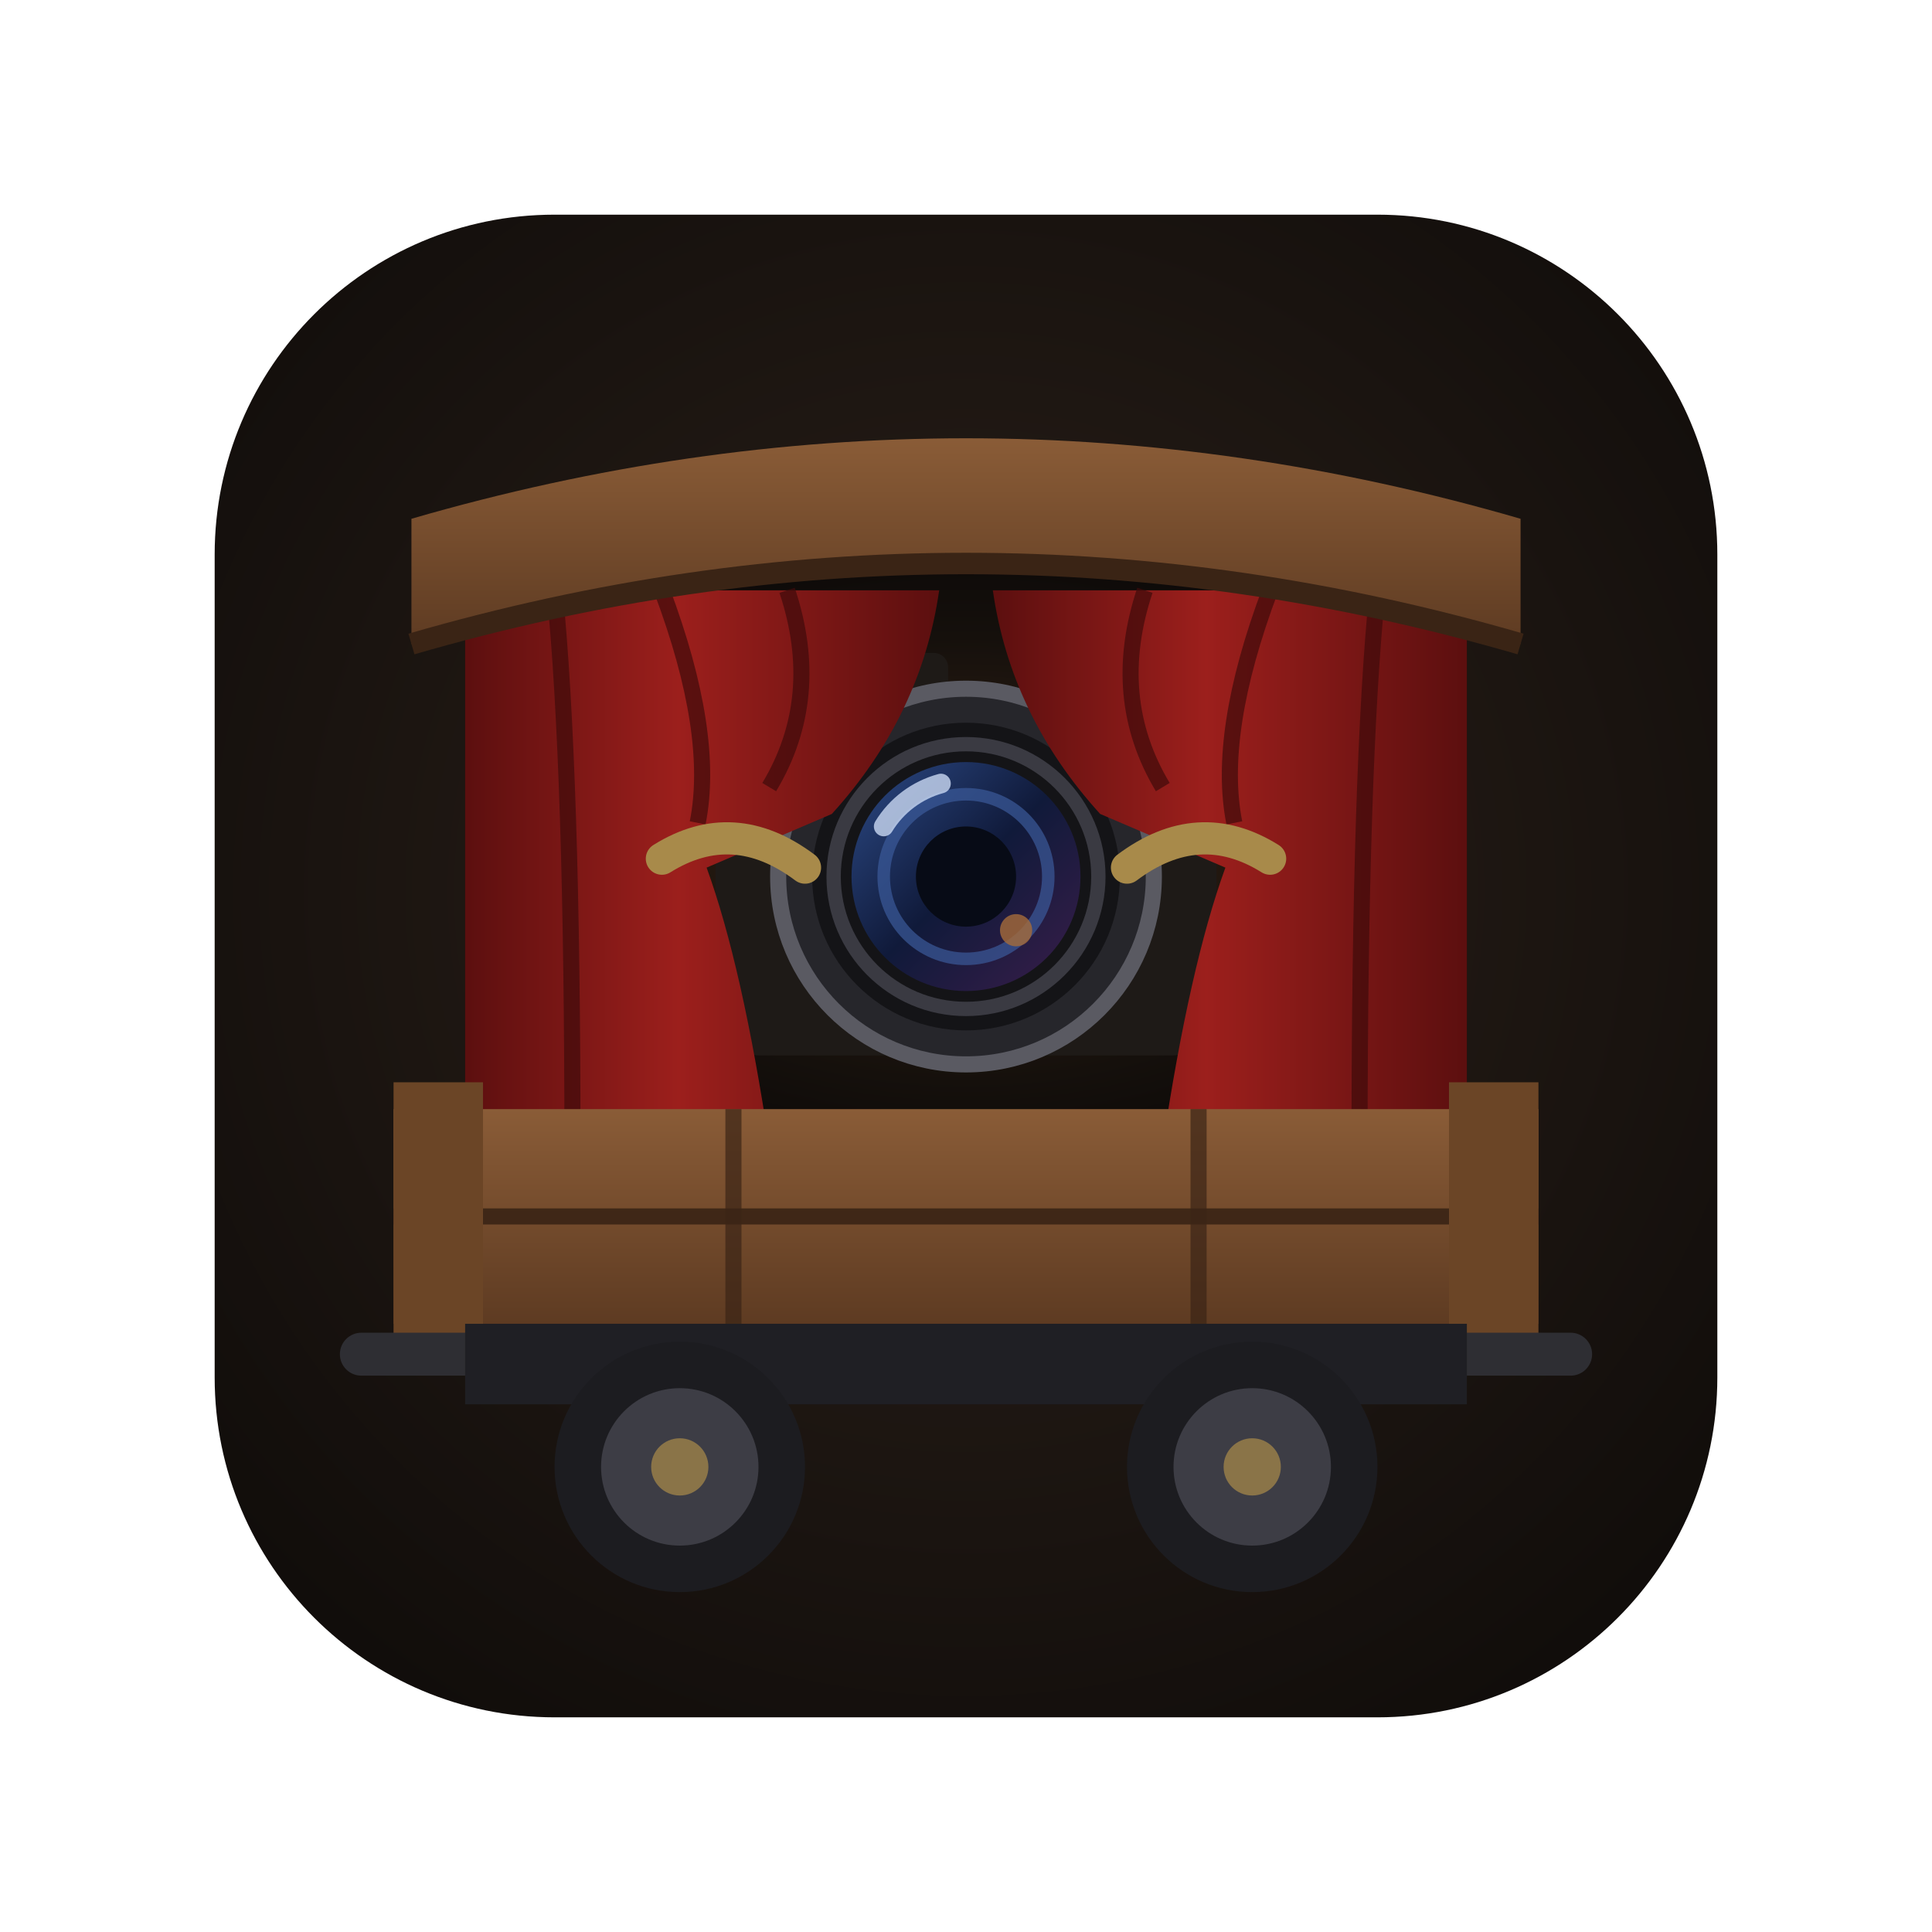
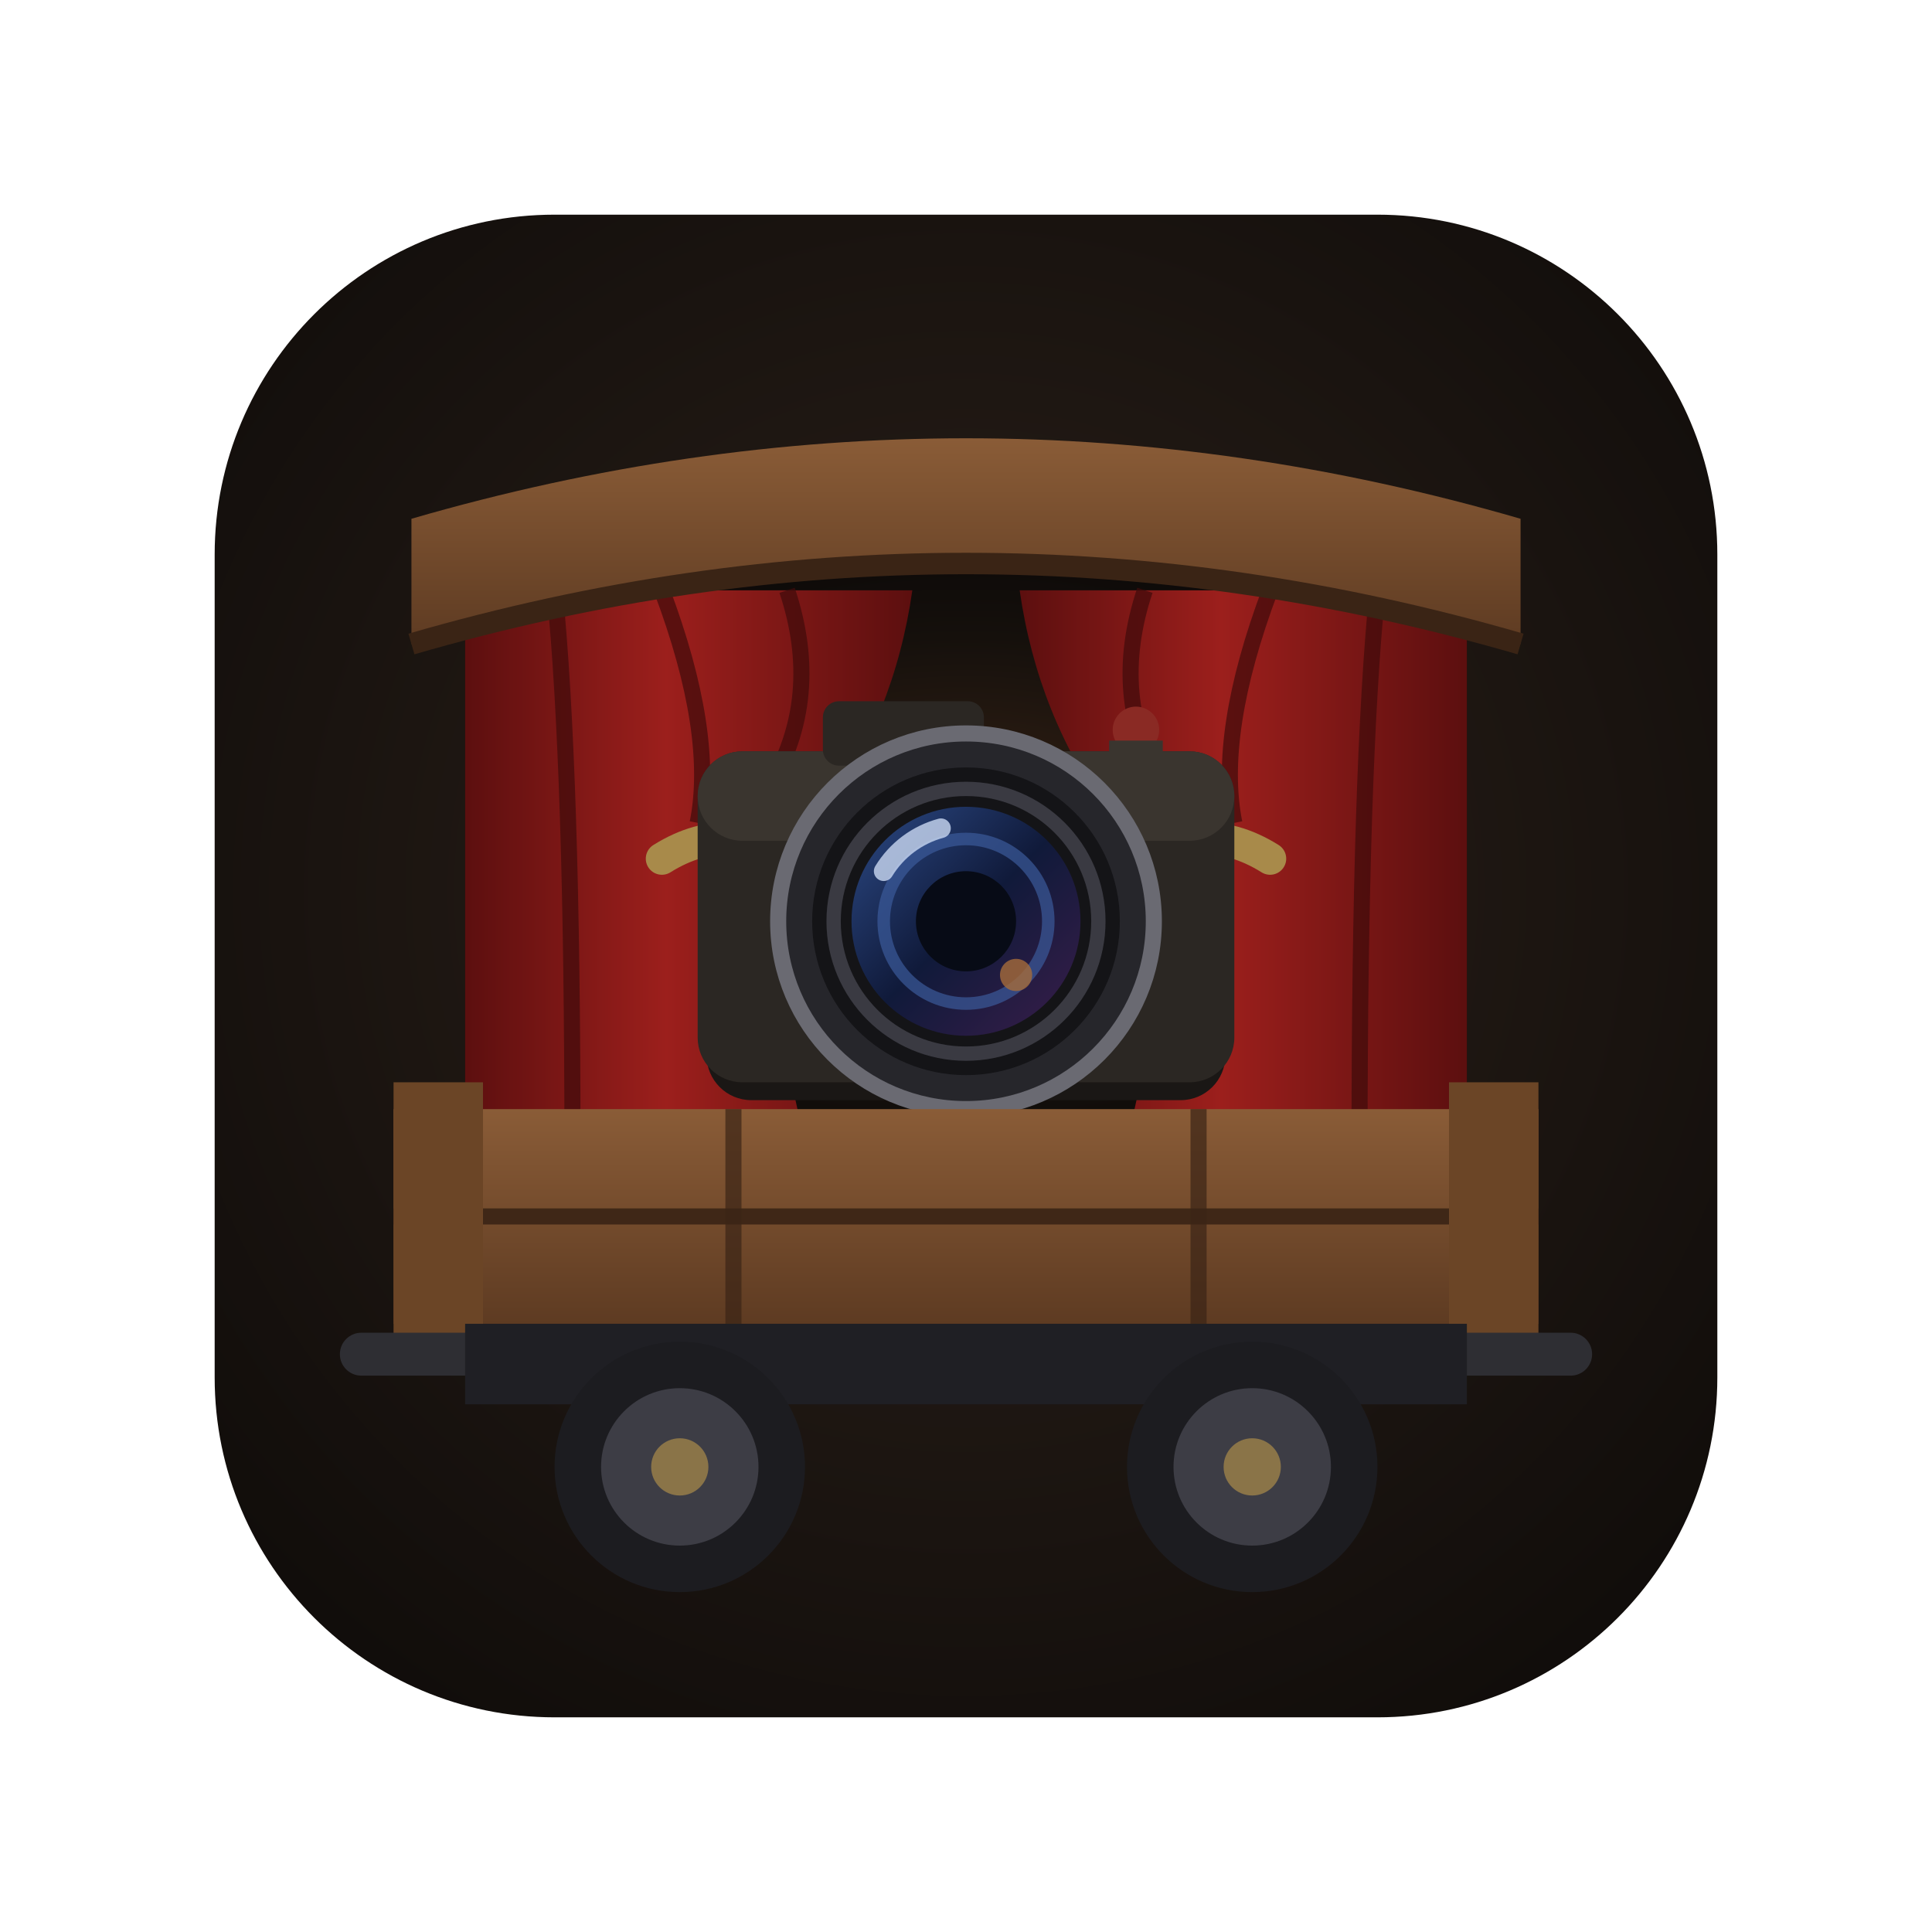
<svg xmlns="http://www.w3.org/2000/svg" viewBox="0 0 108 108">
  <defs>
    <radialGradient id="bg" cx="0.5" cy="0.45" r="0.72">
      <stop offset="0" stop-color="#2c211a" />
      <stop offset="1" stop-color="#0e0b09" />
    </radialGradient>
  </defs>
  <rect x="12" y="12" width="84" height="84" rx="19" fill="url(#bg)" />
  <defs>
    <linearGradient id="wood" x1="0" y1="0" x2="0" y2="1">
      <stop offset="0" stop-color="#8a5c37" />
      <stop offset="1" stop-color="#5e3b22" />
    </linearGradient>
    <linearGradient id="red" x1="0" y1="0" x2="1" y2="0">
      <stop offset="0" stop-color="#5c0f0f" />
      <stop offset="0.45" stop-color="#9c1f1c" />
      <stop offset="1" stop-color="#5c0f0f" />
    </linearGradient>
    <radialGradient id="glow" cx="0.5" cy="0.5" r="0.55">
      <stop offset="0" stop-color="#3a2416" />
      <stop offset="0.7" stop-color="#15100c" />
      <stop offset="1" stop-color="#0c0908" />
    </radialGradient>
    <linearGradient id="glass" x1="0" y1="0" x2="1" y2="1">
      <stop offset="0" stop-color="#2c4a86" />
      <stop offset="0.5" stop-color="#101a3a" />
      <stop offset="1" stop-color="#3a1d4a" />
    </linearGradient>
  </defs>
  <rect x="26" y="32" width="56" height="32" fill="url(#glow)" />
-   <rect x="40" y="39" width="28" height="20" rx="2.5" fill="#1e1a17" />
-   <rect x="45" y="36.5" width="8" height="3" rx="0.8" fill="#1e1a17" />
-   <circle cx="54" cy="49" r="10.5" fill="#26262b" />
-   <circle cx="54" cy="49" r="10.5" fill="none" stroke="#5a5a62" stroke-width="0.9" />
-   <circle cx="54" cy="49" r="8.6" fill="#141417" />
-   <circle cx="54" cy="49" r="7.4" fill="none" stroke="#3a3a42" stroke-width="0.8" />
-   <circle cx="54" cy="49" r="6.4" fill="url(#glass)" />
-   <circle cx="54" cy="49" r="4.6" fill="none" stroke="#3b5a9a" stroke-width="0.7" opacity="0.7" />
-   <circle cx="54" cy="49" r="2.8" fill="#070b16" />
-   <path d="M49.4 46.2A5.4 5.4 0 0 1 52.6 43.8" fill="none" stroke="#c9d8f2" stroke-width="1.1" stroke-linecap="round" opacity="0.8" />
-   <circle cx="56.8" cy="52" r="0.9" fill="#a56b3a" opacity="0.8" />
-   <path d="M26 33H52.5Q51.5 40 46.5 45.5L39.5 48.5Q41.5 54 43 64H26Z" fill="url(#red)" />
-   <path d="M82 33H55.5Q56.5 40 61.5 45.5L68.5 48.5Q66.5 54 65 64H82Z" fill="url(#red)" />
+   <path d="M26 33H51Q50 40 46 45.5L40 48.5Q43 54 45 64H26Z" fill="url(#red)" />
+   <path d="M82 33H57Q58 40 62 45.5L68 48.5Q65 54 63 64H82Z" fill="url(#red)" />
  <g stroke="#3f0a0a" stroke-width="0.9" fill="none" opacity="0.7">
    <path d="M31 33q1 10 1 31M37 33q3 8 2 13M44 33q2 6-1 11" />
    <path d="M77 33q-1 10-1 31M71 33q-3 8-2 13M64 33q-2 6 1 11" />
  </g>
  <g stroke="#a88a4a" stroke-width="1.8" fill="none" stroke-linecap="round">
    <path d="M37 48q4-2.5 8 0.5M71 48q-4-2.5-8 0.5" />
  </g>
+   <rect x="39.5" y="43.5" width="29" height="18" rx="2.5" fill="#1a1715" />
+   <rect x="39" y="42" width="30" height="18.5" rx="2.5" fill="#2b2723" />
+   <rect x="39" y="42" width="30" height="5" rx="2.5" fill="#3a352f" />
+   <rect x="46" y="39.2" width="9" height="3.6" rx="0.9" fill="#2b2723" />
+   <circle cx="63.5" cy="40.8" r="1.3" fill="#8a2a24" />
+   <rect x="62" y="41.4" width="3" height="1.2" fill="#3a352f" />
+   <circle cx="54" cy="51.5" r="10.5" fill="#26262b" />
+   <circle cx="54" cy="51.5" r="10.5" fill="none" stroke="#6a6a72" stroke-width="0.9" />
+   <circle cx="54" cy="51.5" r="8.6" fill="#141417" />
+   <circle cx="54" cy="51.5" r="7.4" fill="none" stroke="#3a3a42" stroke-width="0.8" />
+   <circle cx="54" cy="51.5" r="6.4" fill="url(#glass)" />
+   <circle cx="54" cy="51.5" r="4.6" fill="none" stroke="#3b5a9a" stroke-width="0.7" opacity="0.7" />
+   <circle cx="54" cy="51.5" r="2.8" fill="#070b16" />
+   <path d="M49.4 48.7A5.4 5.4 0 0 1 52.6 46.3" fill="none" stroke="#c9d8f2" stroke-width="1.1" stroke-linecap="round" opacity="0.8" />
+   <circle cx="56.8" cy="54.5" r="0.9" fill="#a56b3a" opacity="0.8" />
  <path d="M23 29Q54 20 85 29V36Q54 27 23 36Z" fill="url(#wood)" />
  <path d="M23 36Q54 27 85 36" fill="none" stroke="#3a2415" stroke-width="1.2" />
  <rect x="22" y="62" width="64" height="12" fill="url(#wood)" />
  <path d="M22 68h64" stroke="#3a2415" stroke-width="0.9" opacity="0.9" />
  <path d="M41 62v12M67 62v12" stroke="#3a2415" stroke-width="0.9" opacity="0.7" />
  <rect x="22" y="60.5" width="5" height="14.5" fill="#6b4526" />
  <rect x="81" y="60.5" width="5" height="14.5" fill="#6b4526" />
  <rect x="19" y="74.5" width="70" height="2.4" rx="1.2" fill="#2e2e33" />
  <rect x="26" y="74" width="56" height="4.5" fill="#1f1f24" />
  <circle cx="38" cy="82" r="7" fill="#1c1c20" />
  <circle cx="38" cy="82" r="4.4" fill="#3d3d45" />
  <circle cx="38" cy="82" r="1.6" fill="#8a7448" />
  <circle cx="70" cy="82" r="7" fill="#1c1c20" />
  <circle cx="70" cy="82" r="4.4" fill="#3d3d45" />
  <circle cx="70" cy="82" r="1.6" fill="#8a7448" />
</svg>
